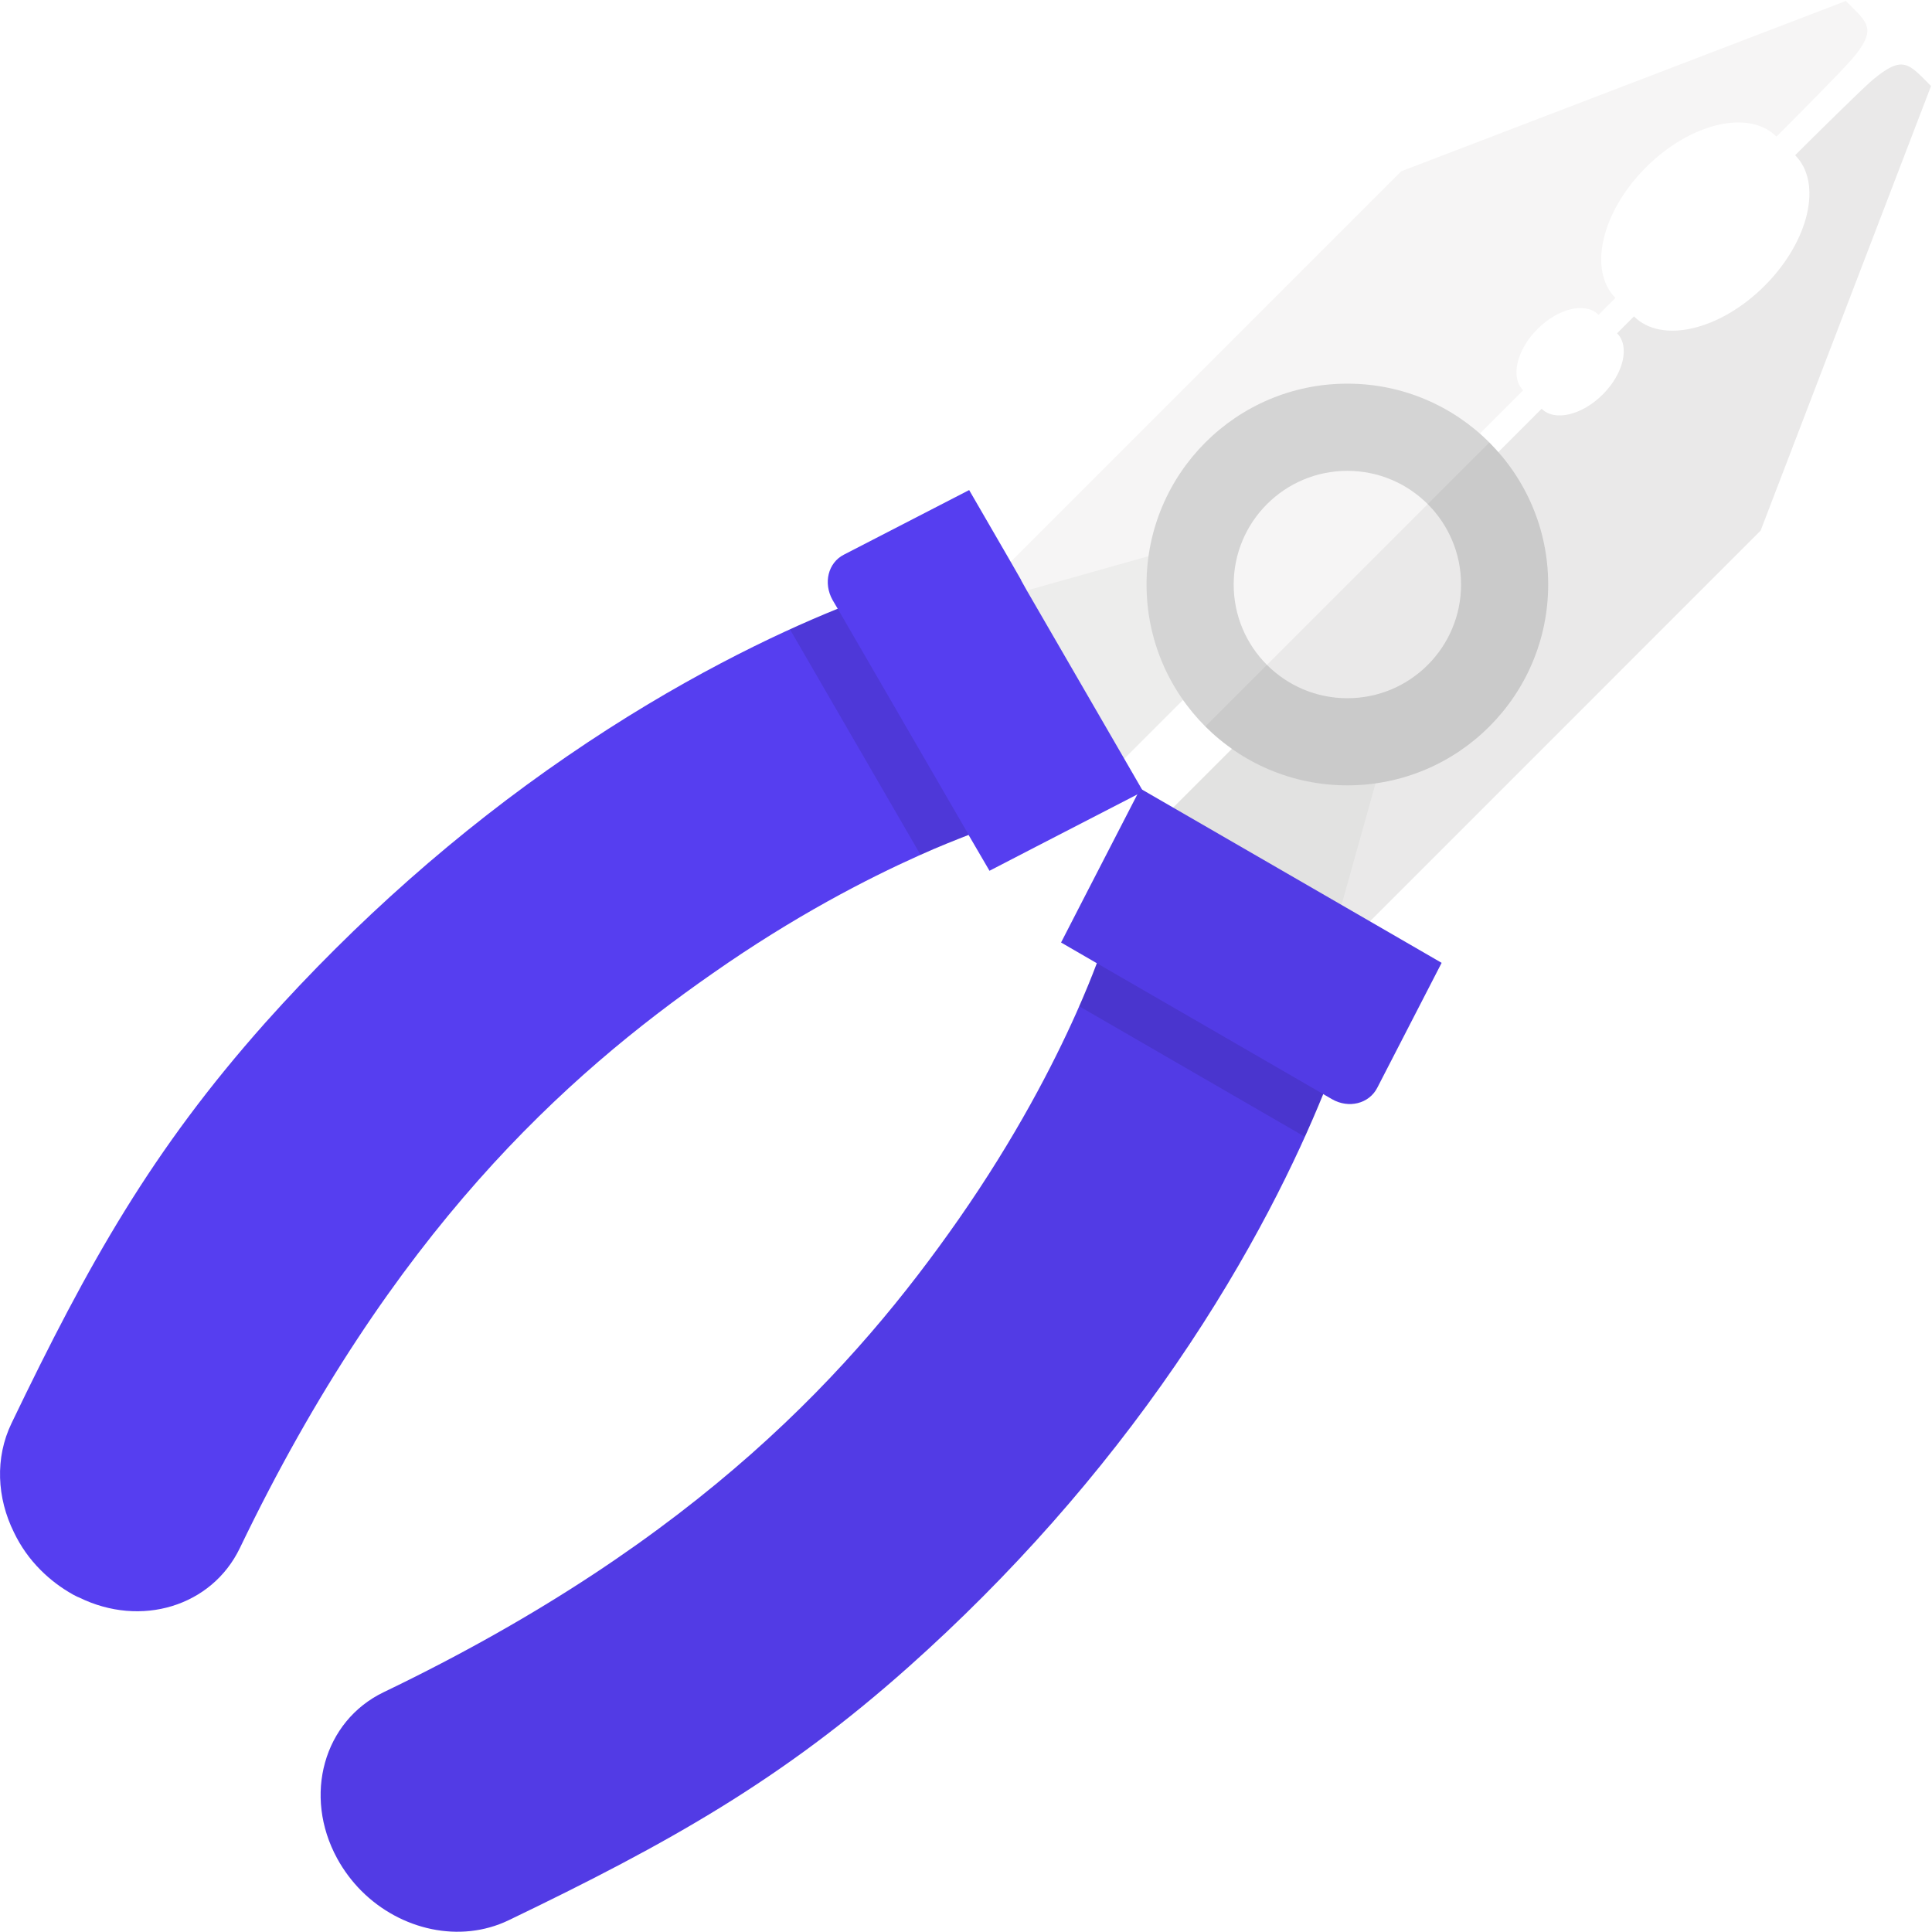
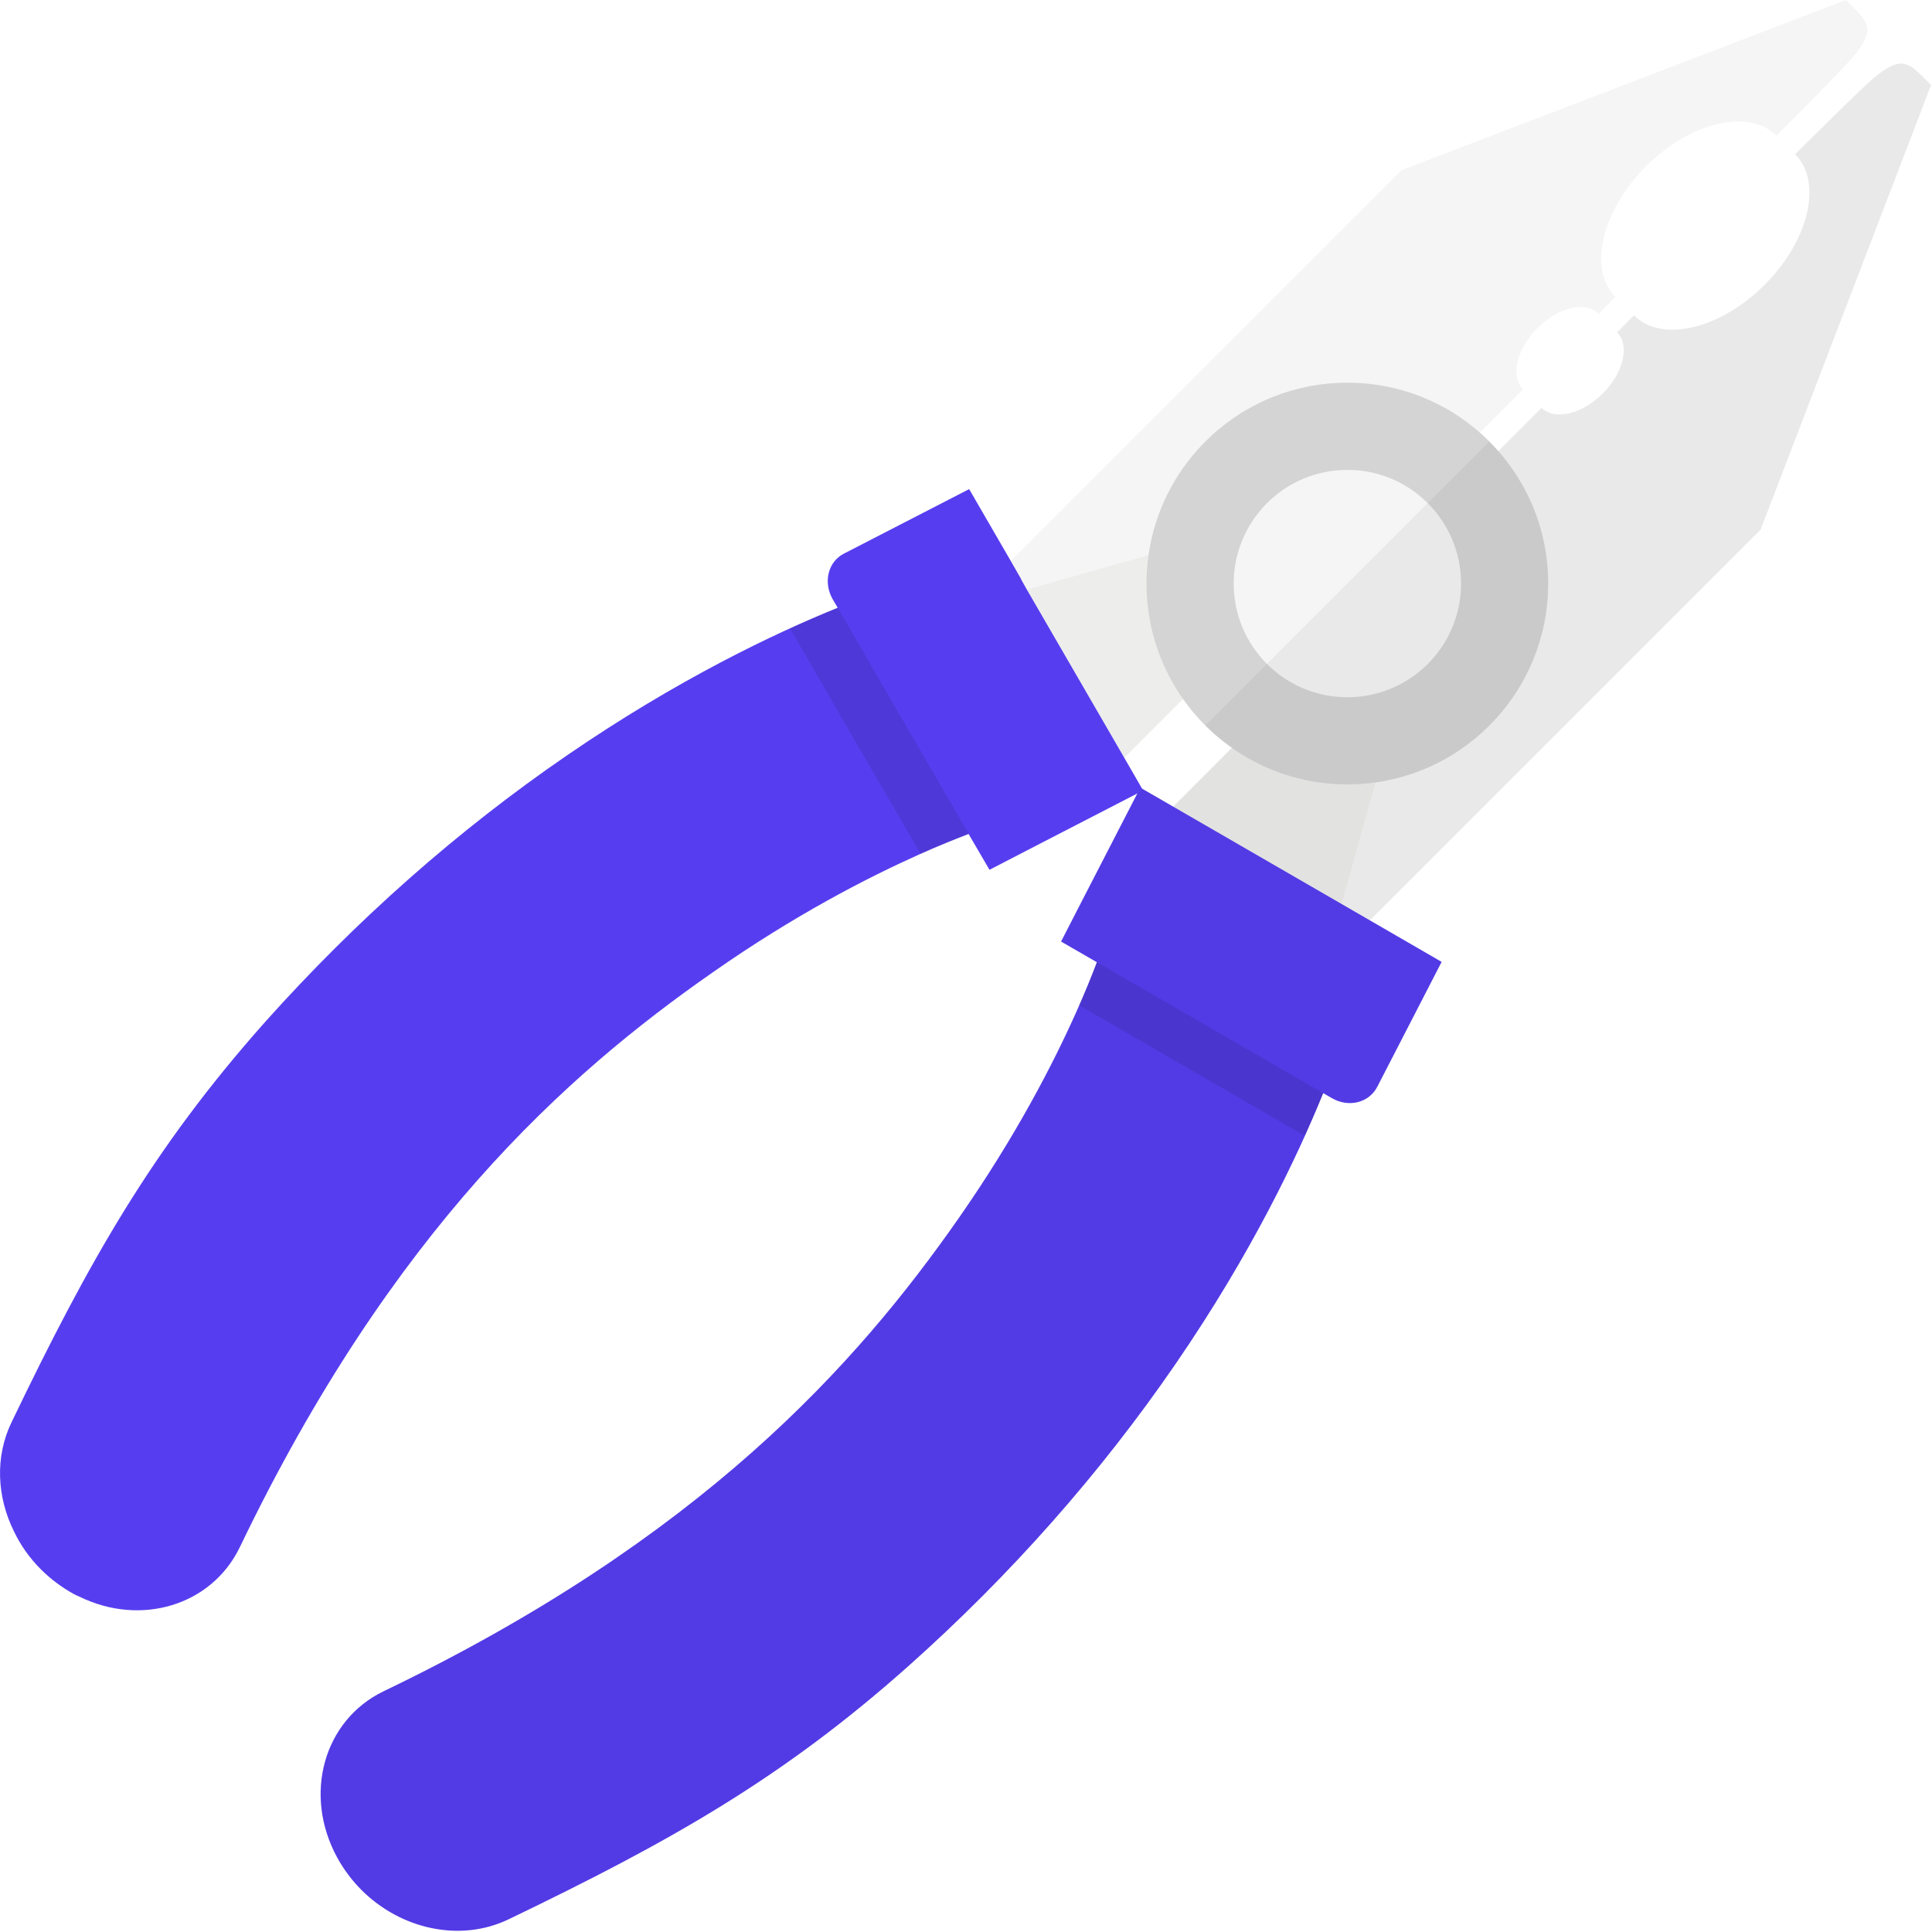
<svg xmlns="http://www.w3.org/2000/svg" width="38" height="38" viewBox="0 0 38 38" fill="none">
-   <path d="M31.798 6.565C31.801 6.562 31.804 6.559 31.807 6.556V6.556C31.804 6.559 31.801 6.562 31.798 6.565Z" fill="#6B51FE" />
-   <path d="M29.807 14.691L22.884 21.614L21.182 19.912C21.383 19.494 21.538 19.141 21.651 18.867L20.934 18.474L21.477 17.482L24.863 14.096L29.807 14.691Z" fill="#EDEDEC" />
-   <path d="M23.901 13.135L20.515 16.521L19.523 17.064L19.131 16.346C18.857 16.46 18.504 16.615 18.086 16.816L16.384 15.114L23.307 8.19L23.901 13.135Z" fill="#EDEDEC" />
-   <path d="M36.569 0.983C36.528 1.042 36.481 1.1 36.423 1.165C36.252 1.371 35.282 2.346 34.941 2.687C34.401 2.146 33.249 2.417 32.373 3.292C31.498 4.168 31.233 5.314 31.774 5.861C31.662 5.972 31.545 6.084 31.433 6.202C31.439 6.196 31.439 6.196 31.439 6.19C31.186 5.937 30.651 6.06 30.24 6.472C29.828 6.883 29.705 7.424 29.958 7.677C29.635 8 29.341 8.294 29.1 8.535C28.594 9.04 28.289 9.346 28.289 9.346L27.589 9.54L24.563 10.392L23.599 10.656L22.594 10.938L20.196 11.614L19.755 11.738L18.974 11.955L27.56 3.369L35.8 0.213L36.305 0.019C36.693 0.407 36.887 0.53 36.569 0.983Z" fill="#F6F5F5" />
-   <path d="M34.707 5.622C35.582 4.747 35.851 3.597 35.308 3.053C35.65 2.712 36.629 1.742 36.831 1.573C37.435 1.065 37.546 1.257 37.981 1.692L34.629 10.437L26.045 19.021L28.651 9.711C28.651 9.711 29.324 9.037 30.322 8.04C30.576 8.294 31.115 8.168 31.524 7.758C31.934 7.348 32.06 6.81 31.806 6.555C31.803 6.558 31.801 6.561 31.798 6.564C31.911 6.45 32.025 6.337 32.138 6.223C32.681 6.767 33.831 6.497 34.707 5.622Z" fill="#F6F5F5" />
-   <path d="M26.501 15.447C28.683 15.447 30.451 13.678 30.451 11.496C30.451 9.315 28.683 7.546 26.501 7.546C24.319 7.546 22.551 9.315 22.551 11.496C22.551 13.678 24.319 15.447 26.501 15.447Z" fill="#D4D4D4" />
-   <path d="M26.501 13.733C27.736 13.733 28.737 12.732 28.737 11.497C28.737 10.262 27.736 9.261 26.501 9.261C25.266 9.261 24.265 10.262 24.265 11.497C24.265 12.732 25.266 13.733 26.501 13.733Z" fill="#F6F5F5" />
-   <path d="M17.877 32.78C15.384 35.002 13.169 36.247 10.002 37.77C9.047 38.228 7.88 37.963 7.109 37.192C6.926 37.008 6.764 36.795 6.633 36.556C5.956 35.317 6.365 33.852 7.547 33.283C13.784 30.285 16.841 26.866 18.857 23.979C19.977 22.373 20.714 20.943 21.169 19.924C21.344 19.533 21.477 19.202 21.574 18.944C21.704 18.598 21.77 18.385 21.784 18.338L25.005 19.493L26.549 20.047C26.535 20.098 26.383 20.638 26.026 21.519C25.523 22.758 24.616 24.671 23.122 26.846C21.644 28.998 19.879 30.995 17.877 32.78Z" fill="#563EF0" />
-   <path d="M19.668 16.21L19.662 16.216C19.627 16.228 19.45 16.28 19.156 16.386C19.121 16.398 19.086 16.41 19.05 16.422C18.798 16.521 18.463 16.651 18.075 16.827C17.052 17.286 15.624 18.02 14.02 19.143C11.128 21.158 7.714 24.215 4.717 30.45C4.164 31.596 2.771 32.019 1.555 31.42C1.52 31.408 1.478 31.384 1.443 31.367C1.202 31.232 0.991 31.073 0.803 30.885C0.579 30.662 0.403 30.409 0.274 30.139C-0.061 29.463 -0.102 28.675 0.227 27.993C1.749 24.826 2.995 22.616 5.216 20.118C7.003 18.12 9.001 16.351 11.152 14.876C13.326 13.383 15.242 12.472 16.477 11.973C17.358 11.614 17.899 11.461 17.952 11.45L18.504 12.989V12.995L19.662 16.21C19.668 16.21 19.668 16.21 19.668 16.21Z" fill="#563EF0" />
-   <path opacity="0.1" d="M19.668 16.21C19.668 16.21 19.668 16.21 19.662 16.21L18.504 12.995V12.989L17.951 11.45C17.898 11.461 17.358 11.614 16.476 11.973C16.198 12.085 15.88 12.223 15.537 12.379L15.595 12.478L16.711 14.406L18.106 16.814C18.48 16.645 18.805 16.519 19.05 16.422C19.086 16.41 19.121 16.398 19.156 16.386C19.45 16.28 19.626 16.228 19.662 16.216L19.668 16.21Z" fill="#040000" />
-   <path d="M22.488 15.569L22.365 15.628L20.384 16.65L19.462 17.127L19.05 16.421L19.033 16.386L17.593 13.9L16.476 11.972L16.376 11.802C16.188 11.467 16.288 11.067 16.599 10.909L19.062 9.639L19.879 11.05L20.084 11.408V11.414L20.196 11.614L22.112 14.923L22.465 15.534L22.488 15.569Z" fill="#563EF0" />
-   <path opacity="0.1" d="M26.55 20.047L25.005 19.493L21.784 18.338C21.77 18.385 21.705 18.598 21.574 18.944C21.489 19.17 21.37 19.461 21.226 19.791L21.291 19.829L23.812 21.287L25.664 22.358C25.801 22.055 25.924 21.77 26.026 21.519C26.383 20.638 26.535 20.098 26.55 20.047Z" fill="#040000" />
-   <path d="M26.198 21.619L26.025 21.519L24.094 20.402L21.573 18.945L20.87 18.538L21.346 17.612L22.368 15.629L22.429 15.511L22.465 15.532L23.074 15.884L26.584 17.913L28.355 18.938L27.089 21.395C26.928 21.709 26.527 21.809 26.198 21.619Z" fill="#563EF0" />
-   <path opacity="0.05" d="M36.831 1.573C36.63 1.742 35.65 2.712 35.308 3.053C35.852 3.597 35.583 4.747 34.707 5.622C33.832 6.497 32.682 6.767 32.138 6.223C32.028 6.334 31.917 6.445 31.806 6.555C32.061 6.81 31.935 7.348 31.525 7.758C31.115 8.168 30.576 8.294 30.322 8.04C29.997 8.365 29.711 8.651 29.467 8.895C29.41 8.831 29.355 8.765 29.294 8.704L23.707 14.29C23.872 14.454 24.049 14.597 24.232 14.726L23.075 15.884H23.075L22.466 15.532L22.368 15.63L21.346 17.612L20.87 18.538L21.574 18.945C21.477 19.202 21.344 19.533 21.169 19.924C20.714 20.944 19.977 22.373 18.857 23.979C16.841 26.867 13.784 30.285 7.547 33.284C6.365 33.852 5.956 35.318 6.633 36.556C6.764 36.795 6.926 37.008 7.109 37.192C7.881 37.963 9.047 38.228 10.002 37.77C13.169 36.247 15.384 35.002 17.877 32.78C19.879 30.995 21.644 28.998 23.122 26.846C24.616 24.671 25.523 22.758 26.026 21.519L26.198 21.619C26.527 21.809 26.928 21.709 27.09 21.395L28.355 18.938L26.944 18.122L34.629 10.437L37.981 1.692C37.546 1.257 37.436 1.065 36.831 1.573Z" fill="#040000" />
+   <path d="M31.798 6.546C31.801 6.543 31.804 6.54 31.807 6.537V6.537C31.804 6.54 31.801 6.543 31.798 6.546Z" fill="#6B51FE" />
+   <path d="M29.807 14.671L22.884 21.595L21.182 19.893C21.383 19.475 21.538 19.122 21.651 18.848L20.934 18.455L21.477 17.463L24.863 14.077L29.807 14.671Z" fill="#EDEDEC" />
+   <path d="M23.901 13.116L20.515 16.502L19.523 17.045L19.131 16.327C18.857 16.441 18.504 16.596 18.086 16.797L16.384 15.095L23.307 8.171L23.901 13.116Z" fill="#EDEDEC" />
+   <path d="M36.569 0.964C36.528 1.022 36.481 1.081 36.423 1.146C36.252 1.352 35.282 2.327 34.941 2.668C34.401 2.127 33.249 2.398 32.373 3.273C31.498 4.149 31.233 5.295 31.774 5.842C31.662 5.953 31.545 6.065 31.433 6.183C31.439 6.177 31.439 6.177 31.439 6.171C31.186 5.918 30.651 6.041 30.24 6.453C29.828 6.864 29.705 7.405 29.958 7.658C29.635 7.981 29.341 8.275 29.1 8.516C28.594 9.021 28.289 9.327 28.289 9.327L27.589 9.521L24.563 10.373L23.599 10.637L22.594 10.919L20.196 11.595L19.755 11.719L18.974 11.936L27.56 3.35L35.8 0.194L36.305 0C36.693 0.388 36.887 0.511 36.569 0.964Z" fill="#F6F5F5" />
+   <path d="M34.707 5.603C35.582 4.728 35.851 3.578 35.308 3.034C35.65 2.693 36.629 1.723 36.831 1.554C37.435 1.046 37.546 1.238 37.981 1.673L34.629 10.418L26.045 19.002L28.651 9.692C28.651 9.692 29.324 9.018 30.322 8.021C30.576 8.275 31.115 8.149 31.524 7.739C31.934 7.329 32.06 6.791 31.806 6.536C31.803 6.539 31.801 6.542 31.798 6.545C31.911 6.431 32.025 6.318 32.138 6.204C32.681 6.747 33.831 6.478 34.707 5.603Z" fill="#F6F5F5" />
+   <path d="M26.501 15.428C28.683 15.428 30.451 13.659 30.451 11.477C30.451 9.296 28.683 7.527 26.501 7.527C24.319 7.527 22.551 9.296 22.551 11.477C22.551 13.659 24.319 15.428 26.501 15.428Z" fill="#D4D4D4" />
+   <path d="M26.501 13.714C27.736 13.714 28.737 12.713 28.737 11.478C28.737 10.243 27.736 9.242 26.501 9.242C25.266 9.242 24.265 10.243 24.265 11.478C24.265 12.713 25.266 13.714 26.501 13.714Z" fill="#F6F5F5" />
+   <path d="M17.877 32.761C15.384 34.983 13.169 36.228 10.002 37.751C9.047 38.209 7.88 37.944 7.109 37.173C6.926 36.989 6.764 36.776 6.633 36.537C5.956 35.298 6.365 33.833 7.547 33.264C13.784 30.266 16.841 26.848 18.857 23.959C19.977 22.354 20.714 20.924 21.169 19.905C21.344 19.514 21.477 19.183 21.574 18.925C21.704 18.579 21.77 18.366 21.784 18.319L25.005 19.474L26.549 20.027C26.535 20.079 26.383 20.619 26.026 21.5C25.523 22.739 24.616 24.652 23.122 26.827C21.644 28.979 19.879 30.976 17.877 32.761Z" fill="#563EF0" />
+   <path d="M19.668 16.191L19.662 16.197C19.627 16.209 19.45 16.262 19.156 16.367C19.121 16.379 19.086 16.391 19.05 16.403C18.798 16.502 18.463 16.632 18.075 16.808C17.052 17.267 15.624 18.001 14.02 19.124C11.128 21.139 7.714 24.195 4.717 30.431C4.164 31.577 2.771 32 1.555 31.401C1.52 31.389 1.478 31.365 1.443 31.348C1.202 31.213 0.991 31.054 0.803 30.866C0.579 30.642 0.403 30.39 0.274 30.119C-0.061 29.444 -0.102 28.656 0.227 27.974C1.749 24.807 2.995 22.597 5.216 20.099C7.003 18.101 9.001 16.332 11.152 14.857C13.326 13.364 15.242 12.453 16.477 11.954C17.358 11.595 17.899 11.442 17.952 11.431L18.504 12.97V12.976L19.662 16.191C19.668 16.191 19.668 16.191 19.668 16.191Z" fill="#563EF0" />
+   <path opacity="0.1" d="M19.668 16.191C19.668 16.191 19.668 16.191 19.662 16.191L18.504 12.976V12.97L17.951 11.431C17.898 11.442 17.358 11.595 16.476 11.954C16.198 12.066 15.88 12.203 15.537 12.36L15.595 12.459L16.711 14.387L18.106 16.795C18.48 16.626 18.805 16.5 19.05 16.403C19.086 16.391 19.121 16.379 19.156 16.367C19.45 16.262 19.626 16.209 19.662 16.197L19.668 16.191Z" fill="#040000" />
+   <path d="M22.488 15.55L22.365 15.609L20.384 16.631L19.462 17.108L19.05 16.402L19.033 16.367L17.593 13.881L16.476 11.953L16.376 11.783C16.188 11.448 16.288 11.048 16.599 10.889L19.062 9.62L19.879 11.031L20.084 11.389V11.395L20.196 11.595L22.112 14.903L22.465 15.515L22.488 15.55Z" fill="#563EF0" />
+   <path opacity="0.1" d="M26.55 20.027L25.005 19.474L21.784 18.319C21.77 18.366 21.705 18.579 21.574 18.925C21.489 19.151 21.37 19.442 21.226 19.773L21.291 19.81L23.812 21.268L25.664 22.339C25.801 22.036 25.924 21.751 26.026 21.5C26.383 20.619 26.535 20.079 26.55 20.027Z" fill="#040000" />
+   <path d="M26.198 21.6L26.025 21.5L24.094 20.384L21.573 18.925L20.87 18.519L21.346 17.593L22.368 15.61L22.429 15.492L22.465 15.513L23.074 15.865L26.584 17.894L28.355 18.919L27.089 21.376C26.928 21.69 26.527 21.79 26.198 21.6Z" fill="#563EF0" />
+   <path opacity="0.05" d="M36.831 1.554C36.63 1.723 35.65 2.693 35.308 3.034C35.852 3.578 35.583 4.728 34.707 5.603C33.832 6.478 32.682 6.748 32.138 6.204C32.028 6.315 31.917 6.426 31.806 6.536C32.061 6.791 31.935 7.329 31.525 7.739C31.115 8.149 30.576 8.275 30.322 8.021C29.997 8.346 29.711 8.632 29.467 8.876C29.41 8.812 29.355 8.746 29.294 8.685L23.707 14.271C23.872 14.435 24.049 14.578 24.232 14.707L23.075 15.865H23.075L22.466 15.513L22.368 15.611L21.346 17.593L20.87 18.519L21.574 18.925C21.477 19.183 21.344 19.514 21.169 19.905C20.714 20.924 19.977 22.354 18.857 23.959C16.841 26.848 13.784 30.266 7.547 33.265C6.365 33.834 5.956 35.298 6.633 36.537C6.764 36.776 6.926 36.989 7.109 37.173C7.881 37.944 9.047 38.209 10.002 37.751C13.169 36.228 15.384 34.983 17.877 32.761C19.879 30.976 21.644 28.98 23.122 26.827C24.616 24.652 25.523 22.739 26.026 21.5L26.198 21.6C26.527 21.79 26.928 21.69 27.09 21.376L28.355 18.919L26.944 18.103L34.629 10.418L37.981 1.673C37.546 1.238 37.436 1.046 36.831 1.554Z" fill="#040000" />
</svg>
